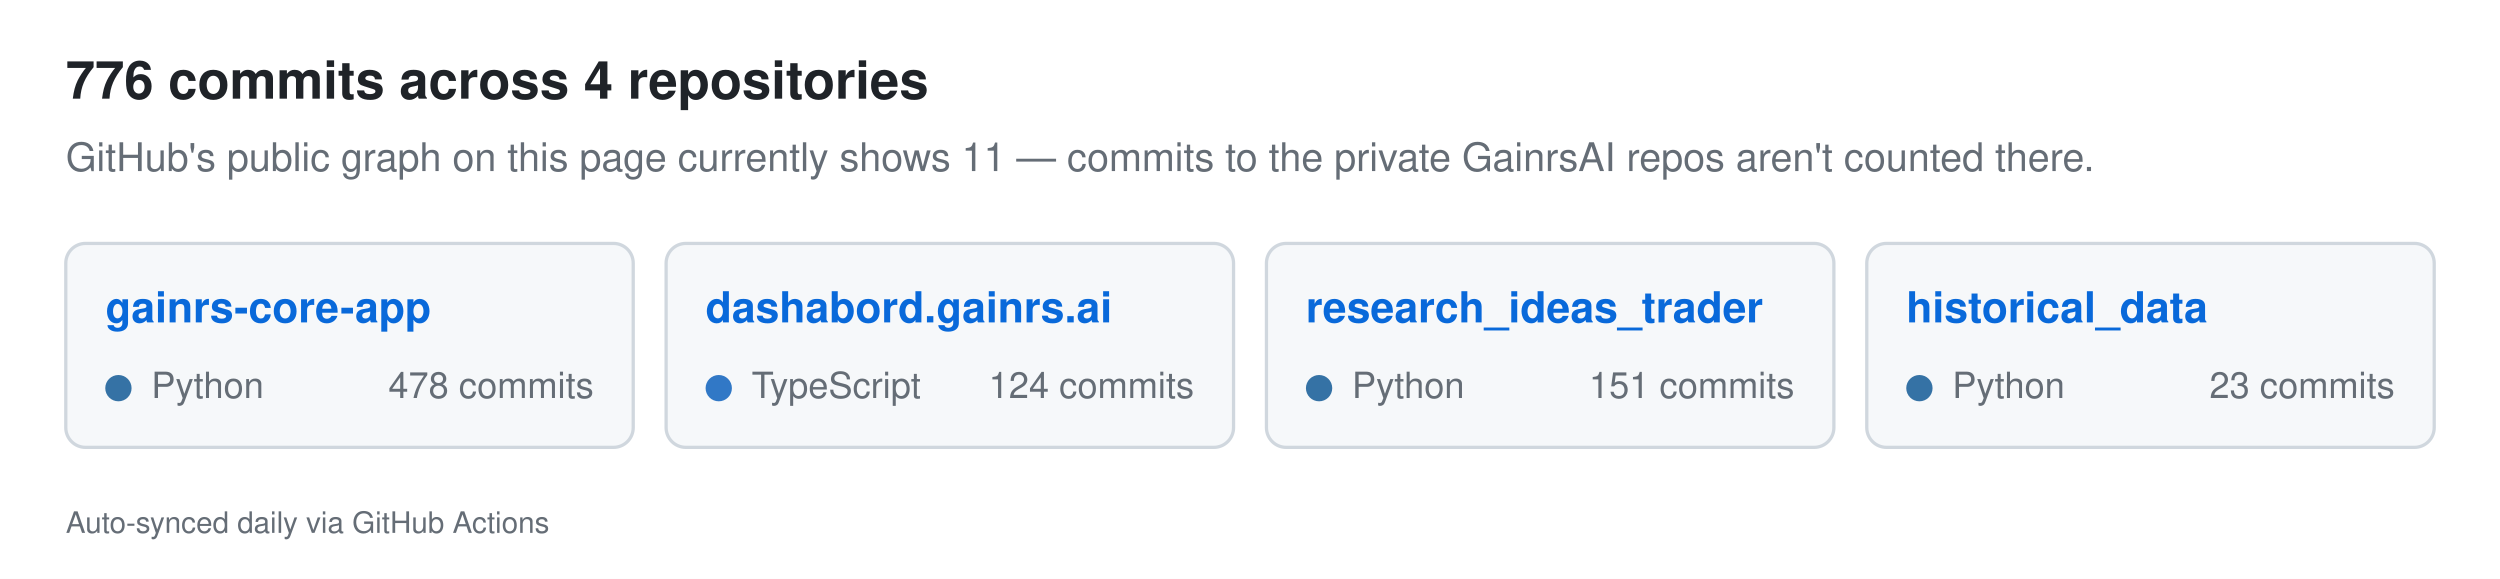
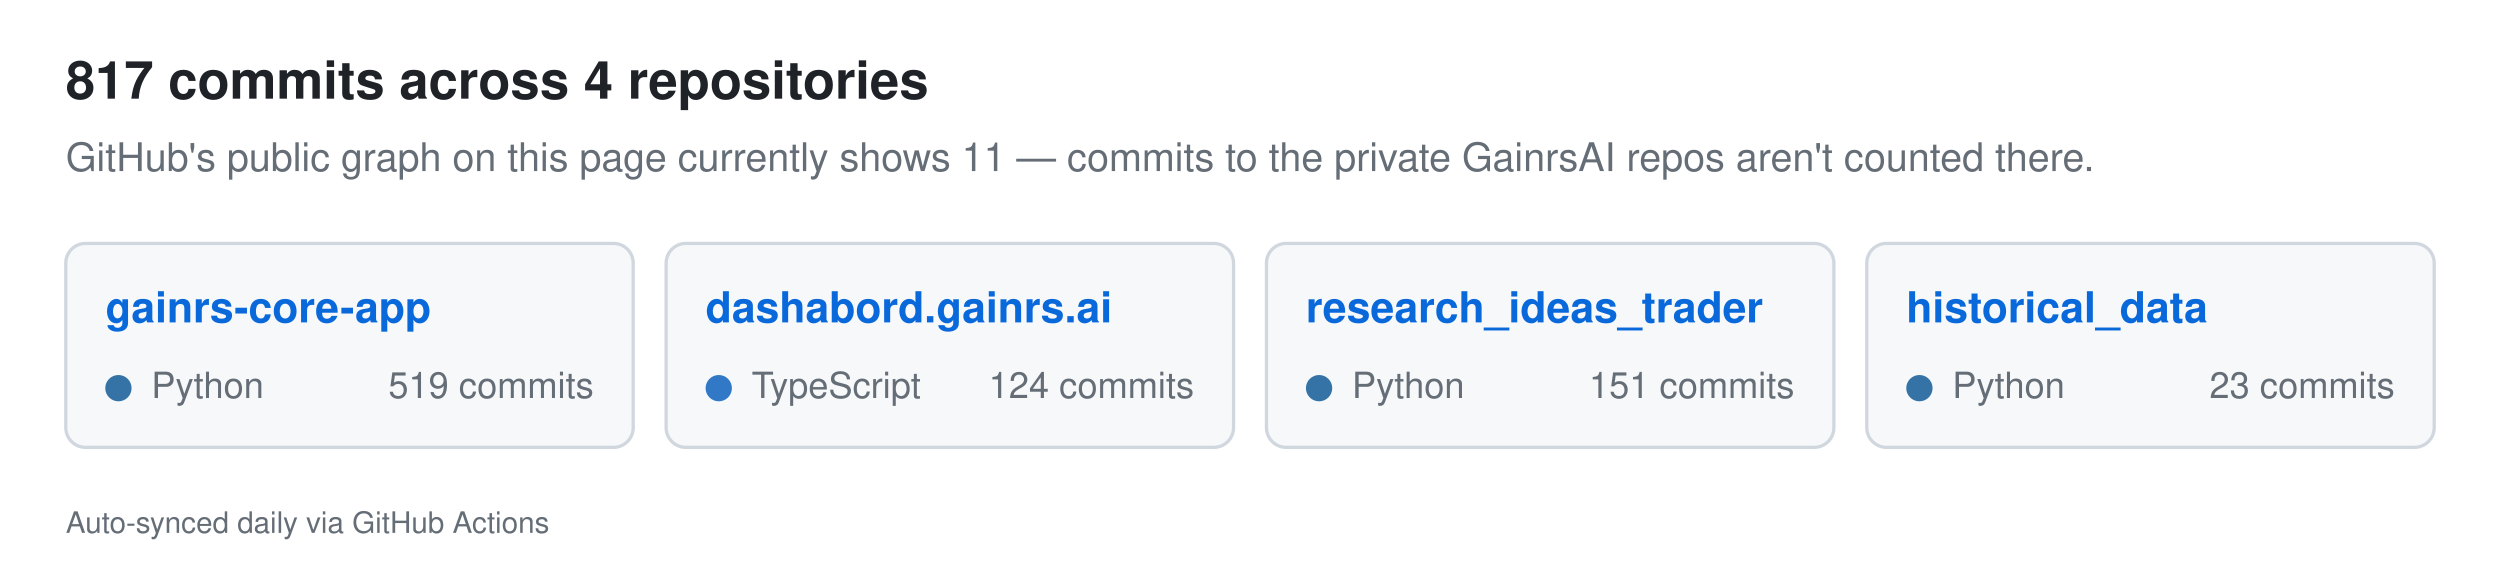
- <svg xmlns="http://www.w3.org/2000/svg" width="760" height="176" viewBox="0 0 760 176" font-family="-apple-system, BlinkMacSystemFont, 'Segoe UI', Helvetica, Arial, sans-serif" role="img" aria-label="776 commits across 4 repositories">
+ <svg xmlns="http://www.w3.org/2000/svg" width="760" height="176" viewBox="0 0 760 176" font-family="-apple-system, BlinkMacSystemFont, 'Segoe UI', Helvetica, Arial, sans-serif" role="img" aria-label="817 commits across 4 repositories">
  <rect width="760" height="176" fill="#ffffff" />
-   <text x="20" y="30" font-size="16" font-weight="600" fill="#1f2328">776 commits across 4 repositories</text>
+   <text x="20" y="30" font-size="16" font-weight="600" fill="#1f2328">817 commits across 4 repositories</text>
  <text x="20" y="52" font-size="12" fill="#656d76">GitHub's public graph on this page currently shows 11 — commits to the private GainrsAI repos aren't counted there.</text>
  <rect x="20.0" y="74" width="172.5" height="62" rx="6" fill="#f6f8fa" stroke="#d0d7de" />
  <text x="32.0" y="98" font-size="13" font-weight="600" fill="#0969da">gainrs-core-app</text>
  <circle cx="36.0" cy="118" r="4" fill="#3572A5" />
  <text x="46.0" y="121" font-size="11" fill="#656d76">Python</text>
-   <text x="180.5" y="121" font-size="11" fill="#656d76" text-anchor="end">478 commits</text>
+   <text x="180.5" y="121" font-size="11" fill="#656d76" text-anchor="end">519 commits</text>
  <rect x="202.5" y="74" width="172.5" height="62" rx="6" fill="#f6f8fa" stroke="#d0d7de" />
  <text x="214.5" y="98" font-size="13" font-weight="600" fill="#0969da">dashabord.gainrs.ai</text>
  <circle cx="218.5" cy="118" r="4" fill="#3178c6" />
  <text x="228.5" y="121" font-size="11" fill="#656d76">TypeScript</text>
  <text x="363.0" y="121" font-size="11" fill="#656d76" text-anchor="end">124 commits</text>
  <rect x="385.0" y="74" width="172.5" height="62" rx="6" fill="#f6f8fa" stroke="#d0d7de" />
  <text x="397.0" y="98" font-size="13" font-weight="600" fill="#0969da">research_ideas_trader</text>
  <circle cx="401.0" cy="118" r="4" fill="#3572A5" />
  <text x="411.0" y="121" font-size="11" fill="#656d76">Python</text>
  <text x="545.5" y="121" font-size="11" fill="#656d76" text-anchor="end">151 commits</text>
  <rect x="567.5" y="74" width="172.5" height="62" rx="6" fill="#f6f8fa" stroke="#d0d7de" />
  <text x="579.5" y="98" font-size="13" font-weight="600" fill="#0969da">historical_data</text>
  <circle cx="583.5" cy="118" r="4" fill="#3572A5" />
  <text x="593.5" y="121" font-size="11" fill="#656d76">Python</text>
  <text x="728.0" y="121" font-size="11" fill="#656d76" text-anchor="end">23 commits</text>
  <text x="20" y="162" font-size="9" fill="#656d76">Auto-synced daily via GitHub Actions</text>
</svg>
